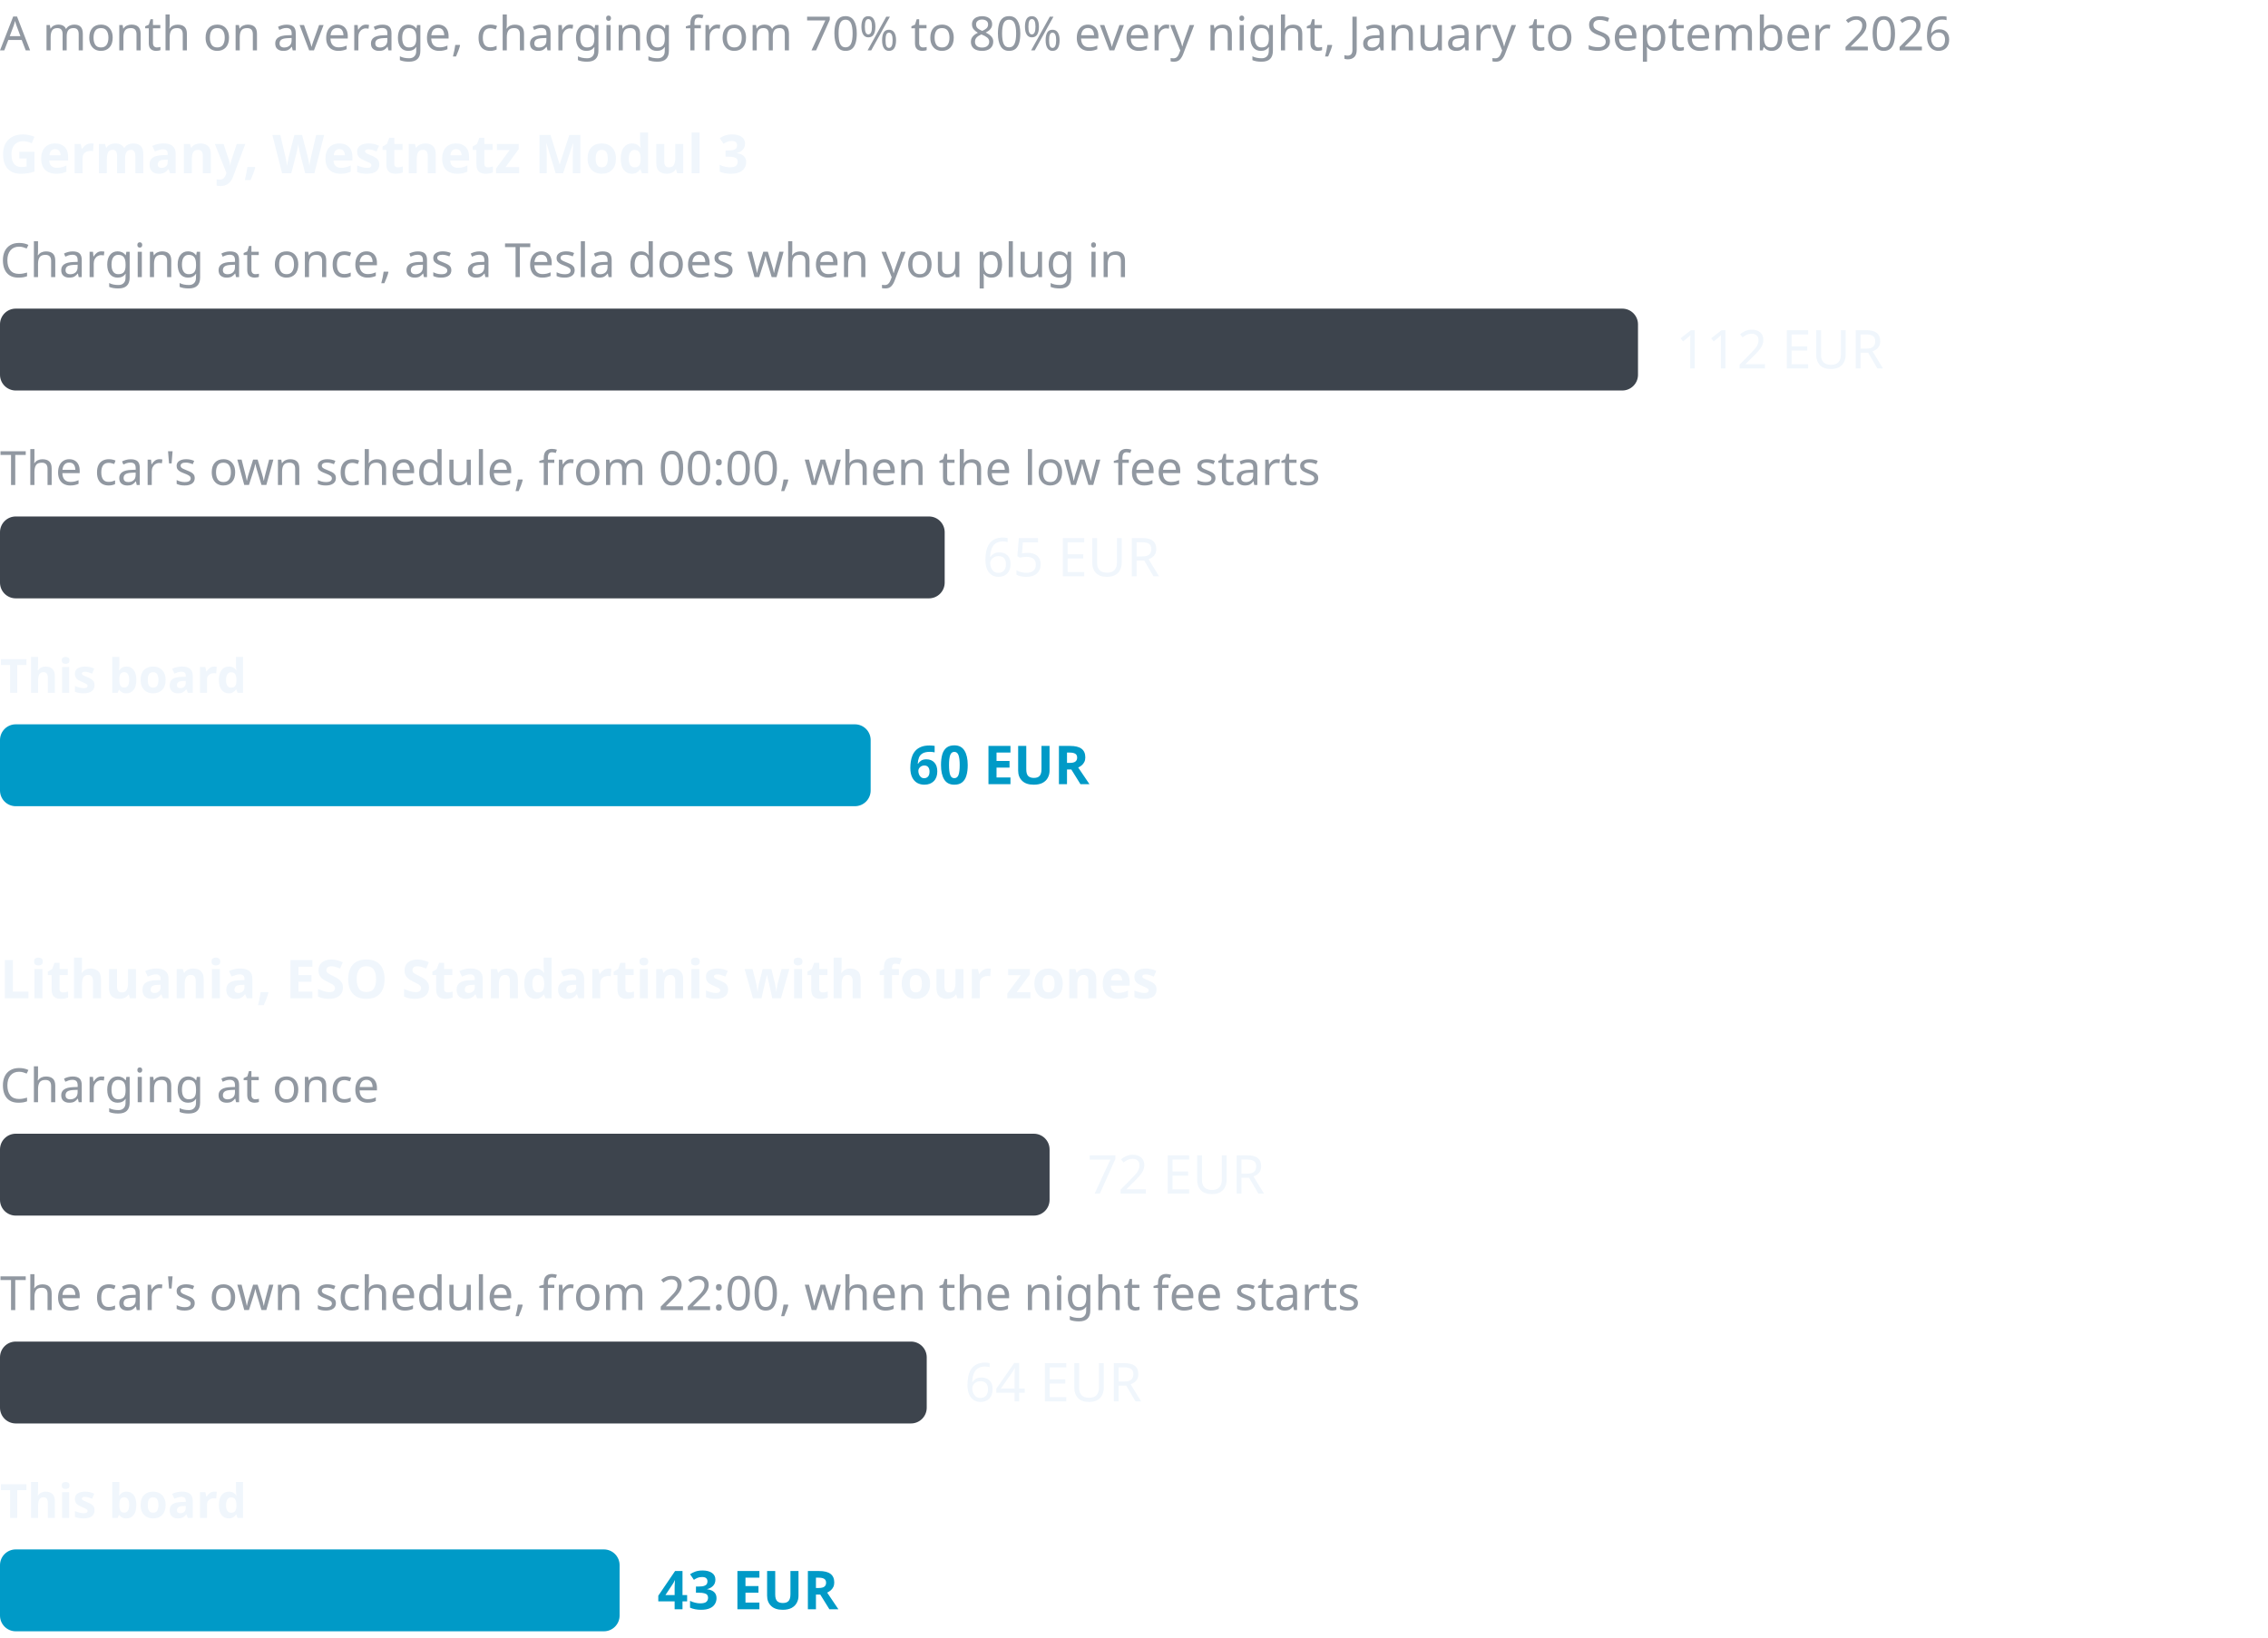
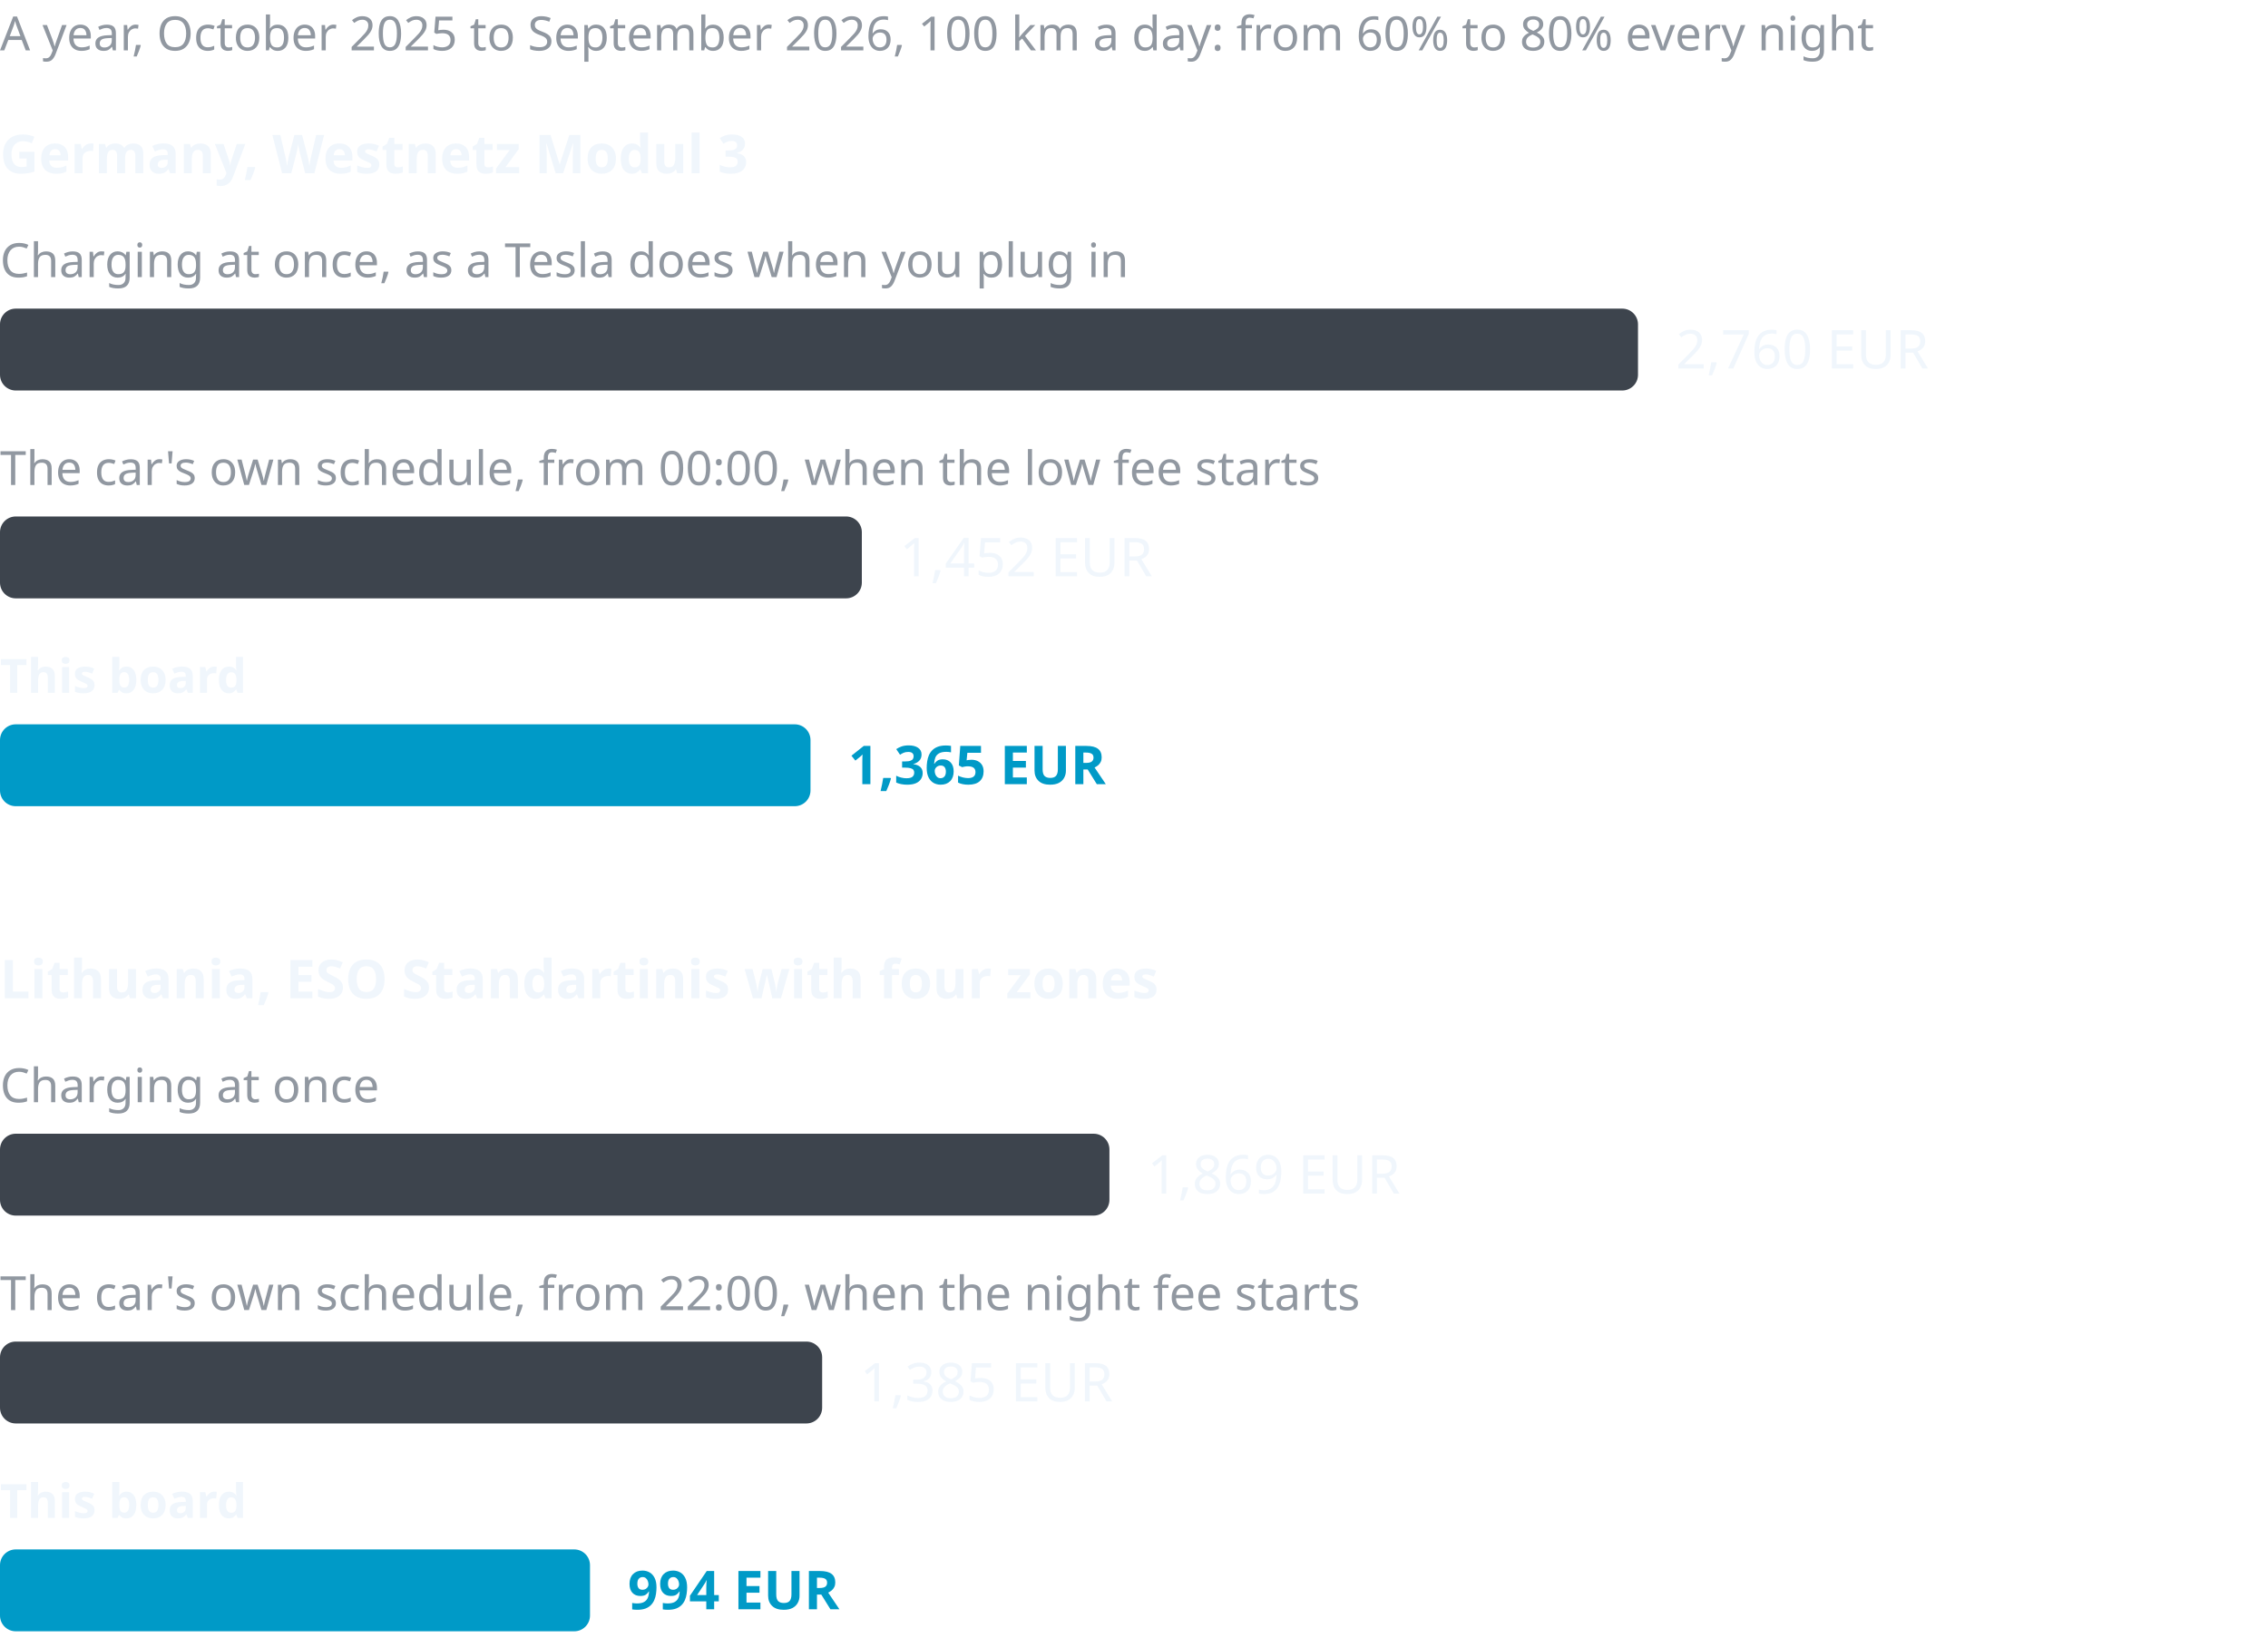
<svg xmlns="http://www.w3.org/2000/svg" viewBox="0 0 720 520" width="720" height="520" font-family="-apple-system, BlinkMacSystemFont, 'Segoe UI', 'Noto Sans', Helvetica, Arial, sans-serif">
-   <text x="0" y="16" font-size="15" font-weight="400" fill="#9198a1">A month on average, charging from 70% to 80% every night, January to September 2026</text>
+   <text x="0" y="16" font-size="15" font-weight="400" fill="#9198a1">A year, October 2025 to September 2026, 100 km a day: from 60% to 80% every night</text>
  <text x="0" y="55" font-size="17" font-weight="600" fill="#f0f6fc">Germany, Westnetz Modul 3</text>
  <text x="0" y="88" font-size="15" font-weight="400" fill="#9198a1">Charging at once, as a Tesla does when you plug in</text>
  <rect x="0" y="98" width="520.0" height="26" rx="5" fill="#3d444d" />
-   <text x="532.0" y="117" font-size="17" font-weight="500" fill="#f0f6fc">112 EUR</text>
+   <text x="532.0" y="117" font-size="17" font-weight="500" fill="#f0f6fc">2,760 EUR</text>
  <text x="0" y="154" font-size="15" font-weight="400" fill="#9198a1">The car's own schedule, from 00:00, when the low fee starts</text>
-   <rect x="0" y="164" width="299.9" height="26" rx="5" fill="#3d444d" />
-   <text x="311.9" y="183" font-size="17" font-weight="500" fill="#f0f6fc">65 EUR</text>
+   <rect x="0" y="164" width="273.6" height="26" rx="5" fill="#3d444d" />
+   <text x="285.6" y="183" font-size="17" font-weight="500" fill="#f0f6fc">1,452 EUR</text>
  <text x="0" y="220" font-size="15" font-weight="600" fill="#f0f6fc">This board</text>
-   <rect x="0" y="230" width="276.4" height="26" rx="5" fill="#009ac7" />
-   <text x="288.4" y="249" font-size="17" font-weight="600" fill="#009ac7">60 EUR</text>
+   <rect x="0" y="230" width="257.3" height="26" rx="5" fill="#009ac7" />
+   <text x="269.3" y="249" font-size="17" font-weight="600" fill="#009ac7">1,365 EUR</text>
  <text x="0" y="317" font-size="17" font-weight="600" fill="#f0f6fc">Lithuania, ESO Standartinis with four zones</text>
  <text x="0" y="350" font-size="15" font-weight="400" fill="#9198a1">Charging at once</text>
-   <rect x="0" y="360" width="333.2" height="26" rx="5" fill="#3d444d" />
-   <text x="345.2" y="379" font-size="17" font-weight="500" fill="#f0f6fc">72 EUR</text>
+   <rect x="0" y="360" width="352.2" height="26" rx="5" fill="#3d444d" />
+   <text x="364.2" y="379" font-size="17" font-weight="500" fill="#f0f6fc">1,869 EUR</text>
  <text x="0" y="416" font-size="15" font-weight="400" fill="#9198a1">The car's own schedule, from 22:00, when the night fee starts</text>
-   <rect x="0" y="426" width="294.2" height="26" rx="5" fill="#3d444d" />
-   <text x="306.2" y="445" font-size="17" font-weight="500" fill="#f0f6fc">64 EUR</text>
+   <rect x="0" y="426" width="261.0" height="26" rx="5" fill="#3d444d" />
+   <text x="273.0" y="445" font-size="17" font-weight="500" fill="#f0f6fc">1,385 EUR</text>
  <text x="0" y="482" font-size="15" font-weight="600" fill="#f0f6fc">This board</text>
-   <rect x="0" y="492" width="196.7" height="26" rx="5" fill="#009ac7" />
-   <text x="208.7" y="511" font-size="17" font-weight="600" fill="#009ac7">43 EUR</text>
+   <rect x="0" y="492" width="187.3" height="26" rx="5" fill="#009ac7" />
+   <text x="199.3" y="511" font-size="17" font-weight="600" fill="#009ac7">994 EUR</text>
</svg>
